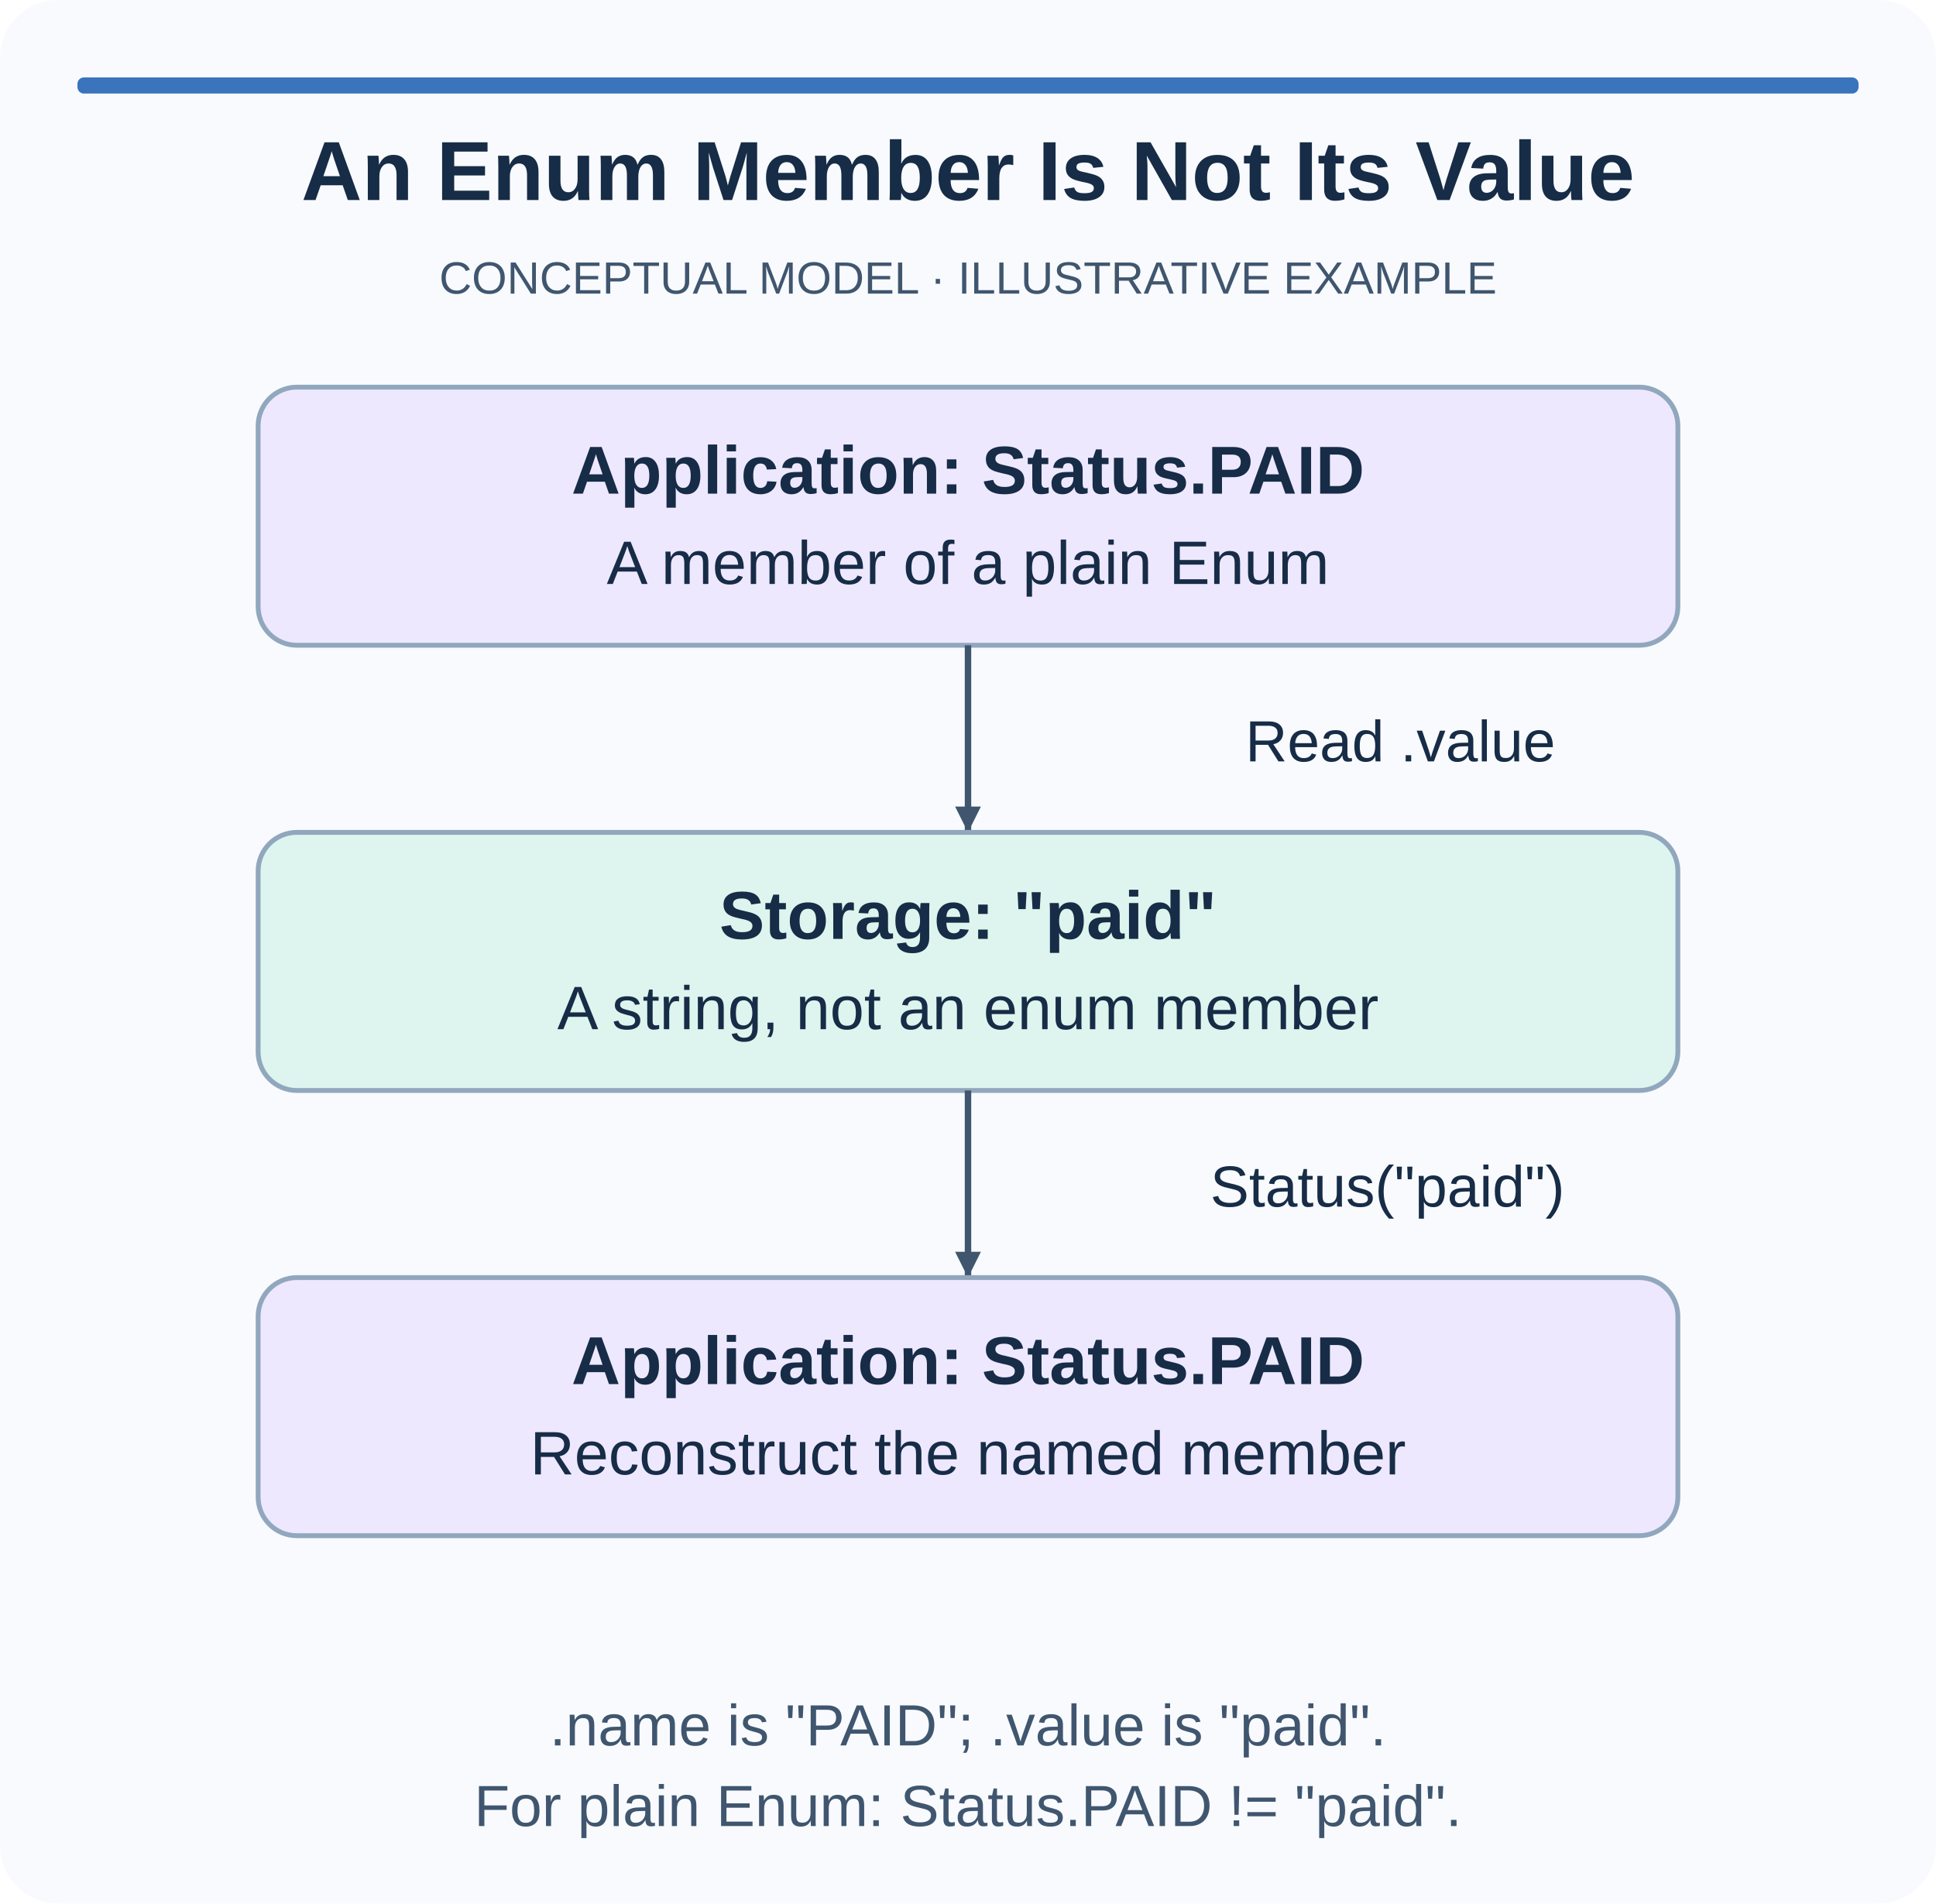
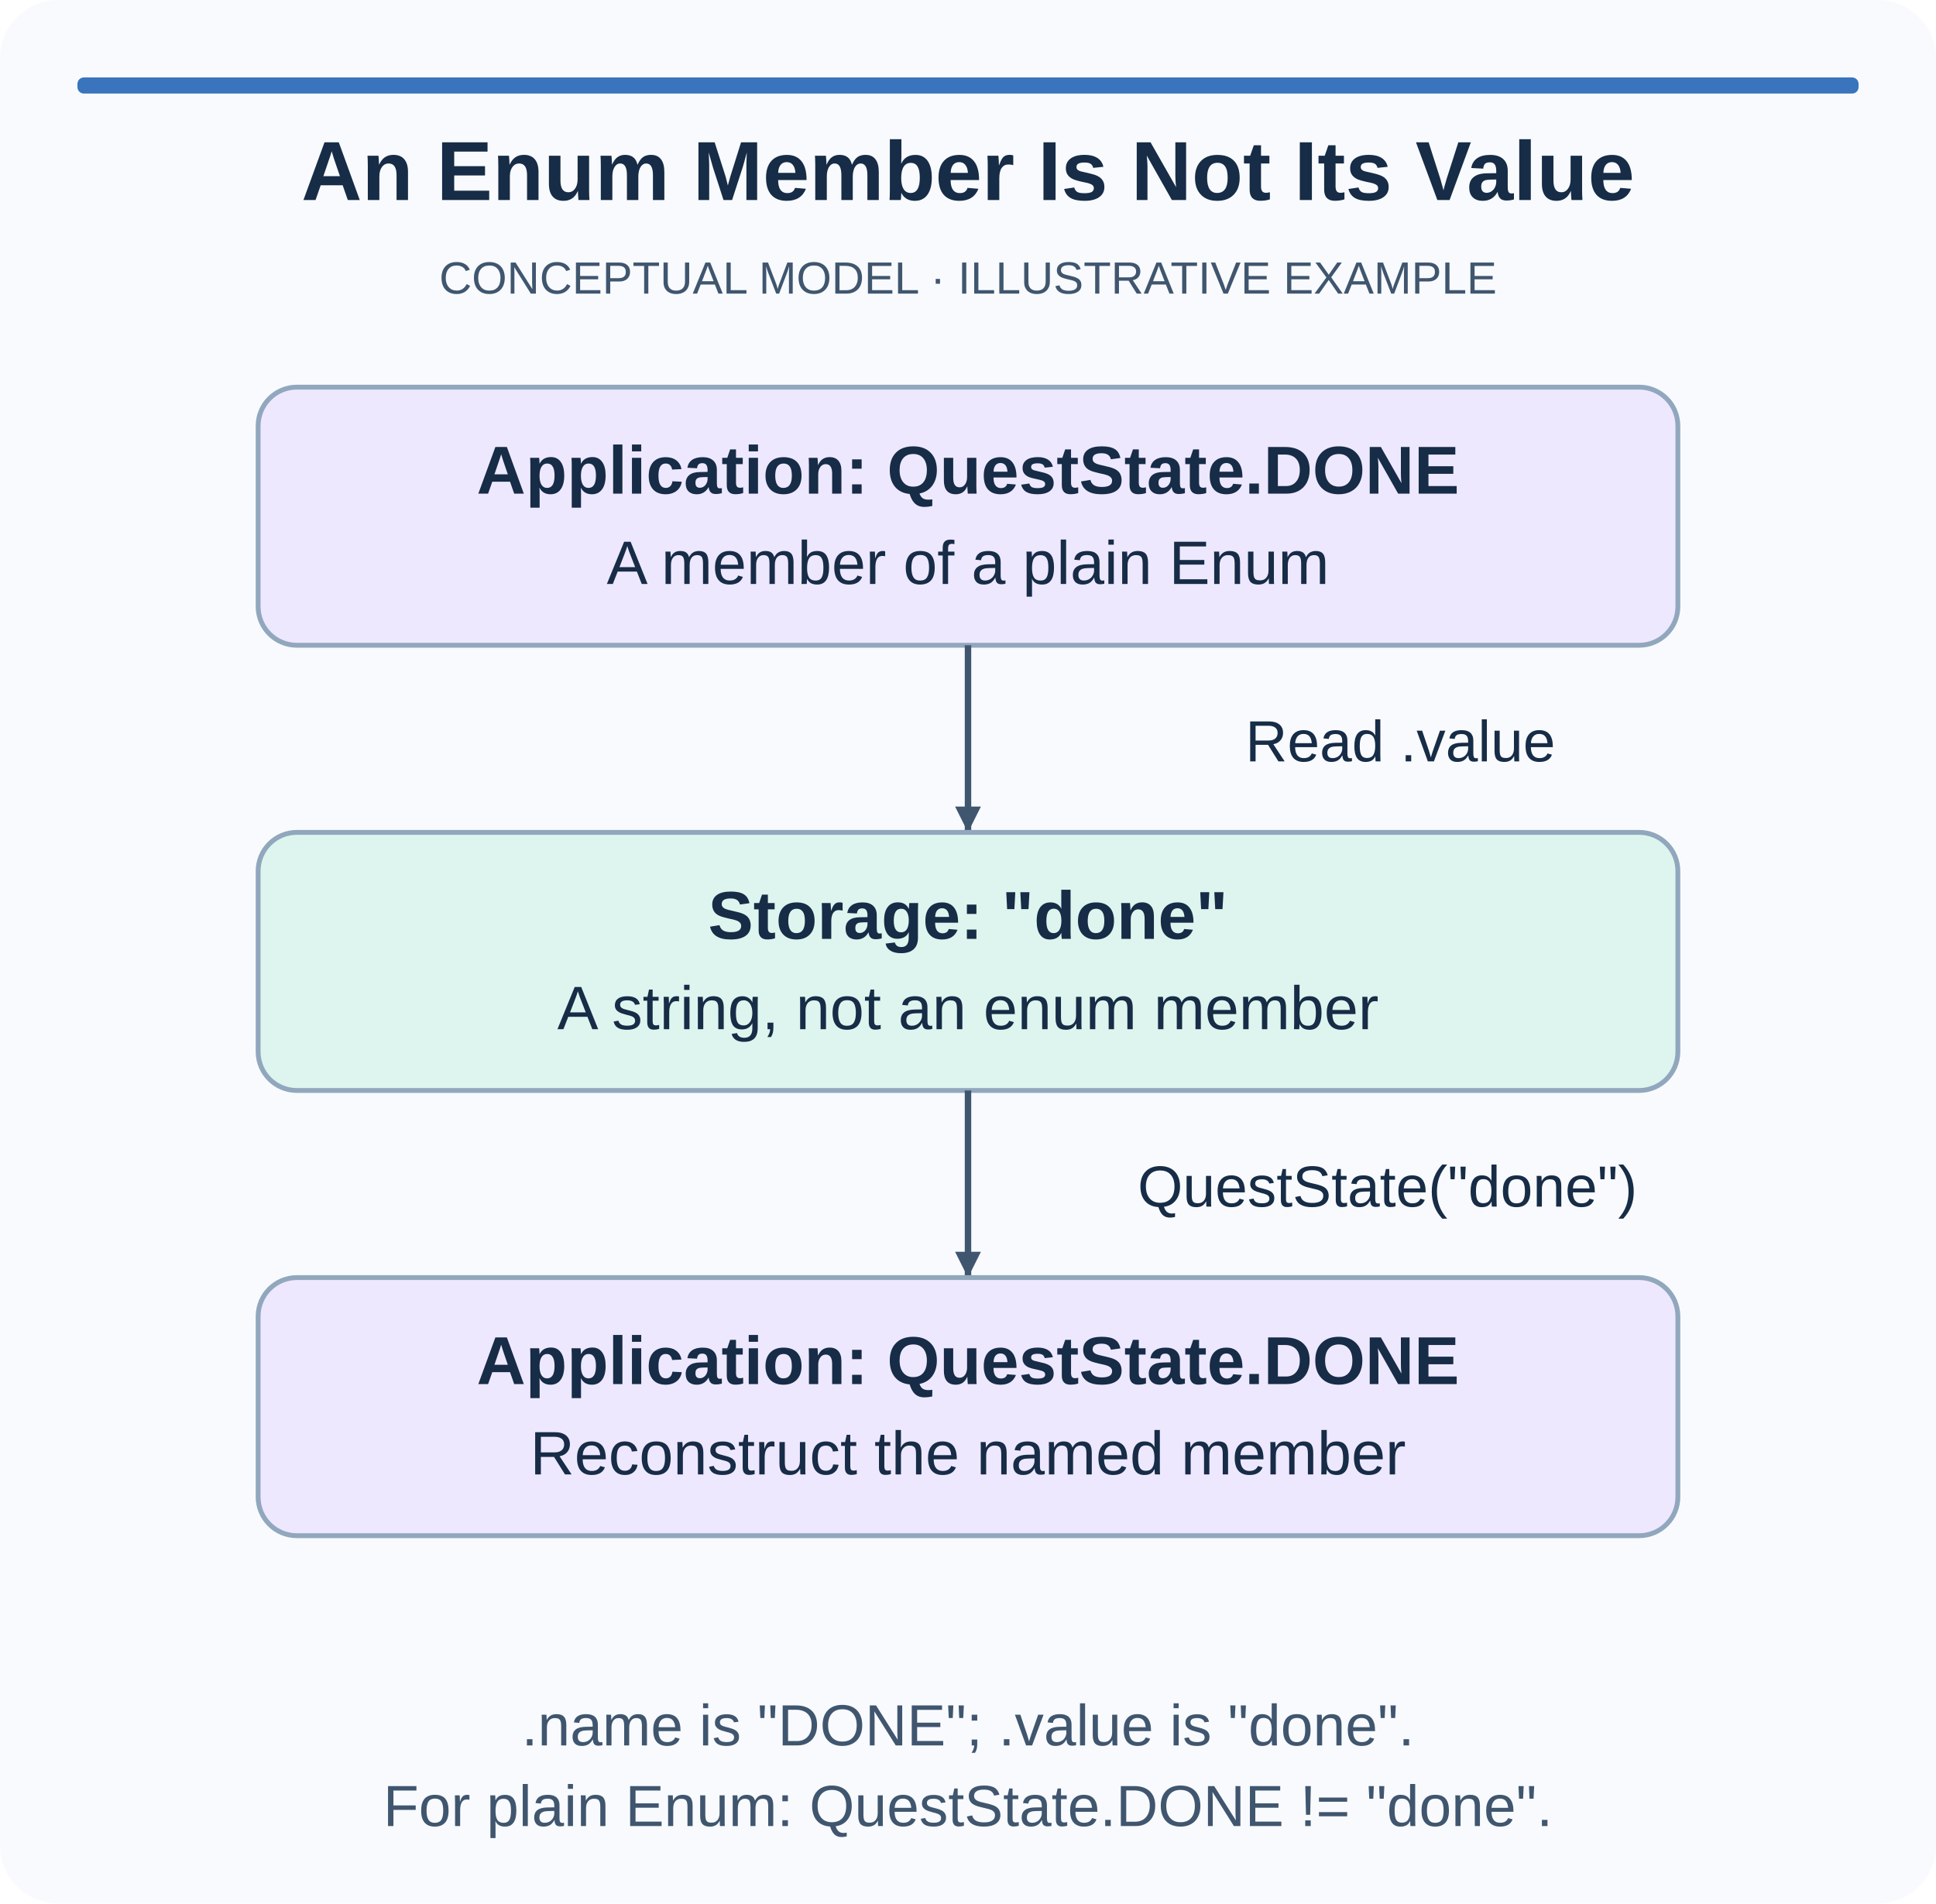
<svg xmlns="http://www.w3.org/2000/svg" width="600" height="590" viewBox="0 0 600 590" role="img" aria-labelledby="title desc">
  <defs>
    <marker id="arrow" markerWidth="8" markerHeight="8" refX="8" refY="4" orient="auto" markerUnits="userSpaceOnUse">
      <path d="M0 0 L8 4 L0 8 Z" fill="#40566f" />
    </marker>
  </defs>
  <rect width="600" height="590" rx="18" fill="#f8fafd" />
  <rect x="24" y="24" width="552" height="5" rx="2" fill="#3974bd" />
  <text x="300" y="62" text-anchor="middle" font-family="Arial, Helvetica, sans-serif" font-size="26" font-weight="700" fill="#172c46">An Enum Member Is Not Its Value</text>
  <text x="300" y="91" text-anchor="middle" font-family="Arial, Helvetica, sans-serif" font-size="14" font-weight="400" fill="#40566f">CONCEPTUAL MODEL · ILLUSTRATIVE EXAMPLE</text>
  <g data-card="true">
    <rect x="80" y="120" width="440" height="80" rx="12" fill="#eee8ff" stroke="#91a7bd" stroke-width="1.5" />
-     <text x="300.0" y="153.0" text-anchor="middle" font-family="Arial, Helvetica, sans-serif" font-size="21" font-weight="700" fill="#172c46">Application: Status.PAID</text>
+     <text x="300.0" y="153.0" text-anchor="middle" font-family="Arial, Helvetica, sans-serif" font-size="21" font-weight="700" fill="#172c46">Application: QuestState.DONE</text>
    <text x="300.0" y="181.0" text-anchor="middle" font-family="Arial, Helvetica, sans-serif" font-size="19" font-weight="400" fill="#172c46">A member of a plain Enum</text>
  </g>
  <path data-connector="true" d="M300 200 L300 258" fill="none" stroke="#40566f" stroke-width="2" marker-end="url(#arrow)" />
  <text x="434" y="236" text-anchor="middle" font-family="Arial, Helvetica, sans-serif" font-size="18" font-weight="400" fill="#172c46">Read .value</text>
  <g data-card="true">
    <rect x="80" y="258" width="440" height="80" rx="12" fill="#ddf5ee" stroke="#91a7bd" stroke-width="1.5" />
-     <text x="300.0" y="291.0" text-anchor="middle" font-family="Arial, Helvetica, sans-serif" font-size="21" font-weight="700" fill="#172c46">Storage: "paid"</text>
+     <text x="300.0" y="291.0" text-anchor="middle" font-family="Arial, Helvetica, sans-serif" font-size="21" font-weight="700" fill="#172c46">Storage: "done"</text>
    <text x="300.0" y="319.0" text-anchor="middle" font-family="Arial, Helvetica, sans-serif" font-size="19" font-weight="400" fill="#172c46">A string, not an enum member</text>
  </g>
  <path data-connector="true" d="M300 338 L300 396" fill="none" stroke="#40566f" stroke-width="2" marker-end="url(#arrow)" />
-   <text x="430" y="374" text-anchor="middle" font-family="Arial, Helvetica, sans-serif" font-size="18" font-weight="400" fill="#172c46">Status("paid")</text>
+   <text x="430" y="374" text-anchor="middle" font-family="Arial, Helvetica, sans-serif" font-size="18" font-weight="400" fill="#172c46">QuestState("done")</text>
  <g data-card="true">
    <rect x="80" y="396" width="440" height="80" rx="12" fill="#eee8ff" stroke="#91a7bd" stroke-width="1.5" />
-     <text x="300.0" y="429.0" text-anchor="middle" font-family="Arial, Helvetica, sans-serif" font-size="21" font-weight="700" fill="#172c46">Application: Status.PAID</text>
+     <text x="300.0" y="429.0" text-anchor="middle" font-family="Arial, Helvetica, sans-serif" font-size="21" font-weight="700" fill="#172c46">Application: QuestState.DONE</text>
    <text x="300.0" y="457.0" text-anchor="middle" font-family="Arial, Helvetica, sans-serif" font-size="19" font-weight="400" fill="#172c46">Reconstruct the named member</text>
  </g>
-   <text x="300" y="541" text-anchor="middle" font-family="Arial, Helvetica, sans-serif" font-size="18" font-weight="400" fill="#40566f">.name is "PAID"; .value is "paid".</text>
-   <text x="300" y="566" text-anchor="middle" font-family="Arial, Helvetica, sans-serif" font-size="18" font-weight="400" fill="#40566f">For plain Enum: Status.PAID != "paid".</text>
+   <text x="300" y="541" text-anchor="middle" font-family="Arial, Helvetica, sans-serif" font-size="18" font-weight="400" fill="#40566f">.name is "DONE"; .value is "done".</text>
+   <text x="300" y="566" text-anchor="middle" font-family="Arial, Helvetica, sans-serif" font-size="18" font-weight="400" fill="#40566f">For plain Enum: QuestState.DONE != "done".</text>
</svg>
